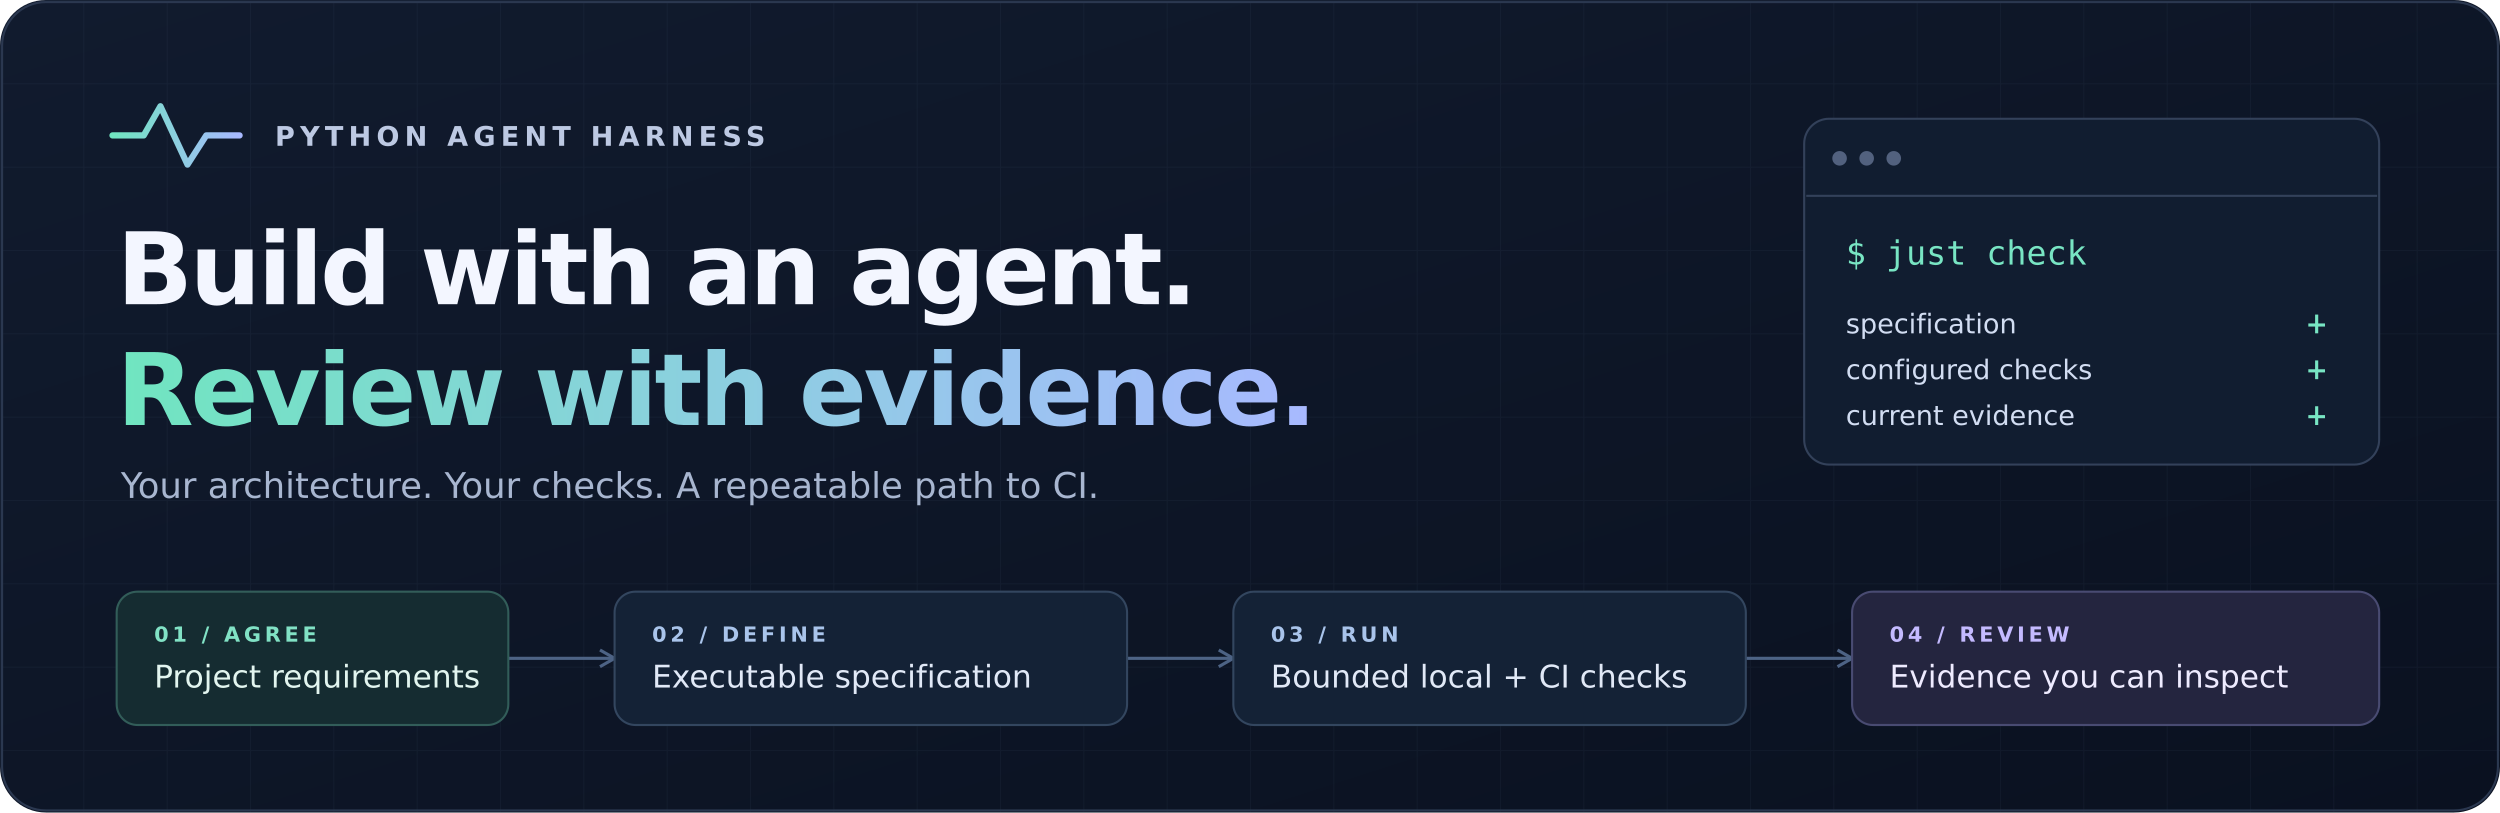
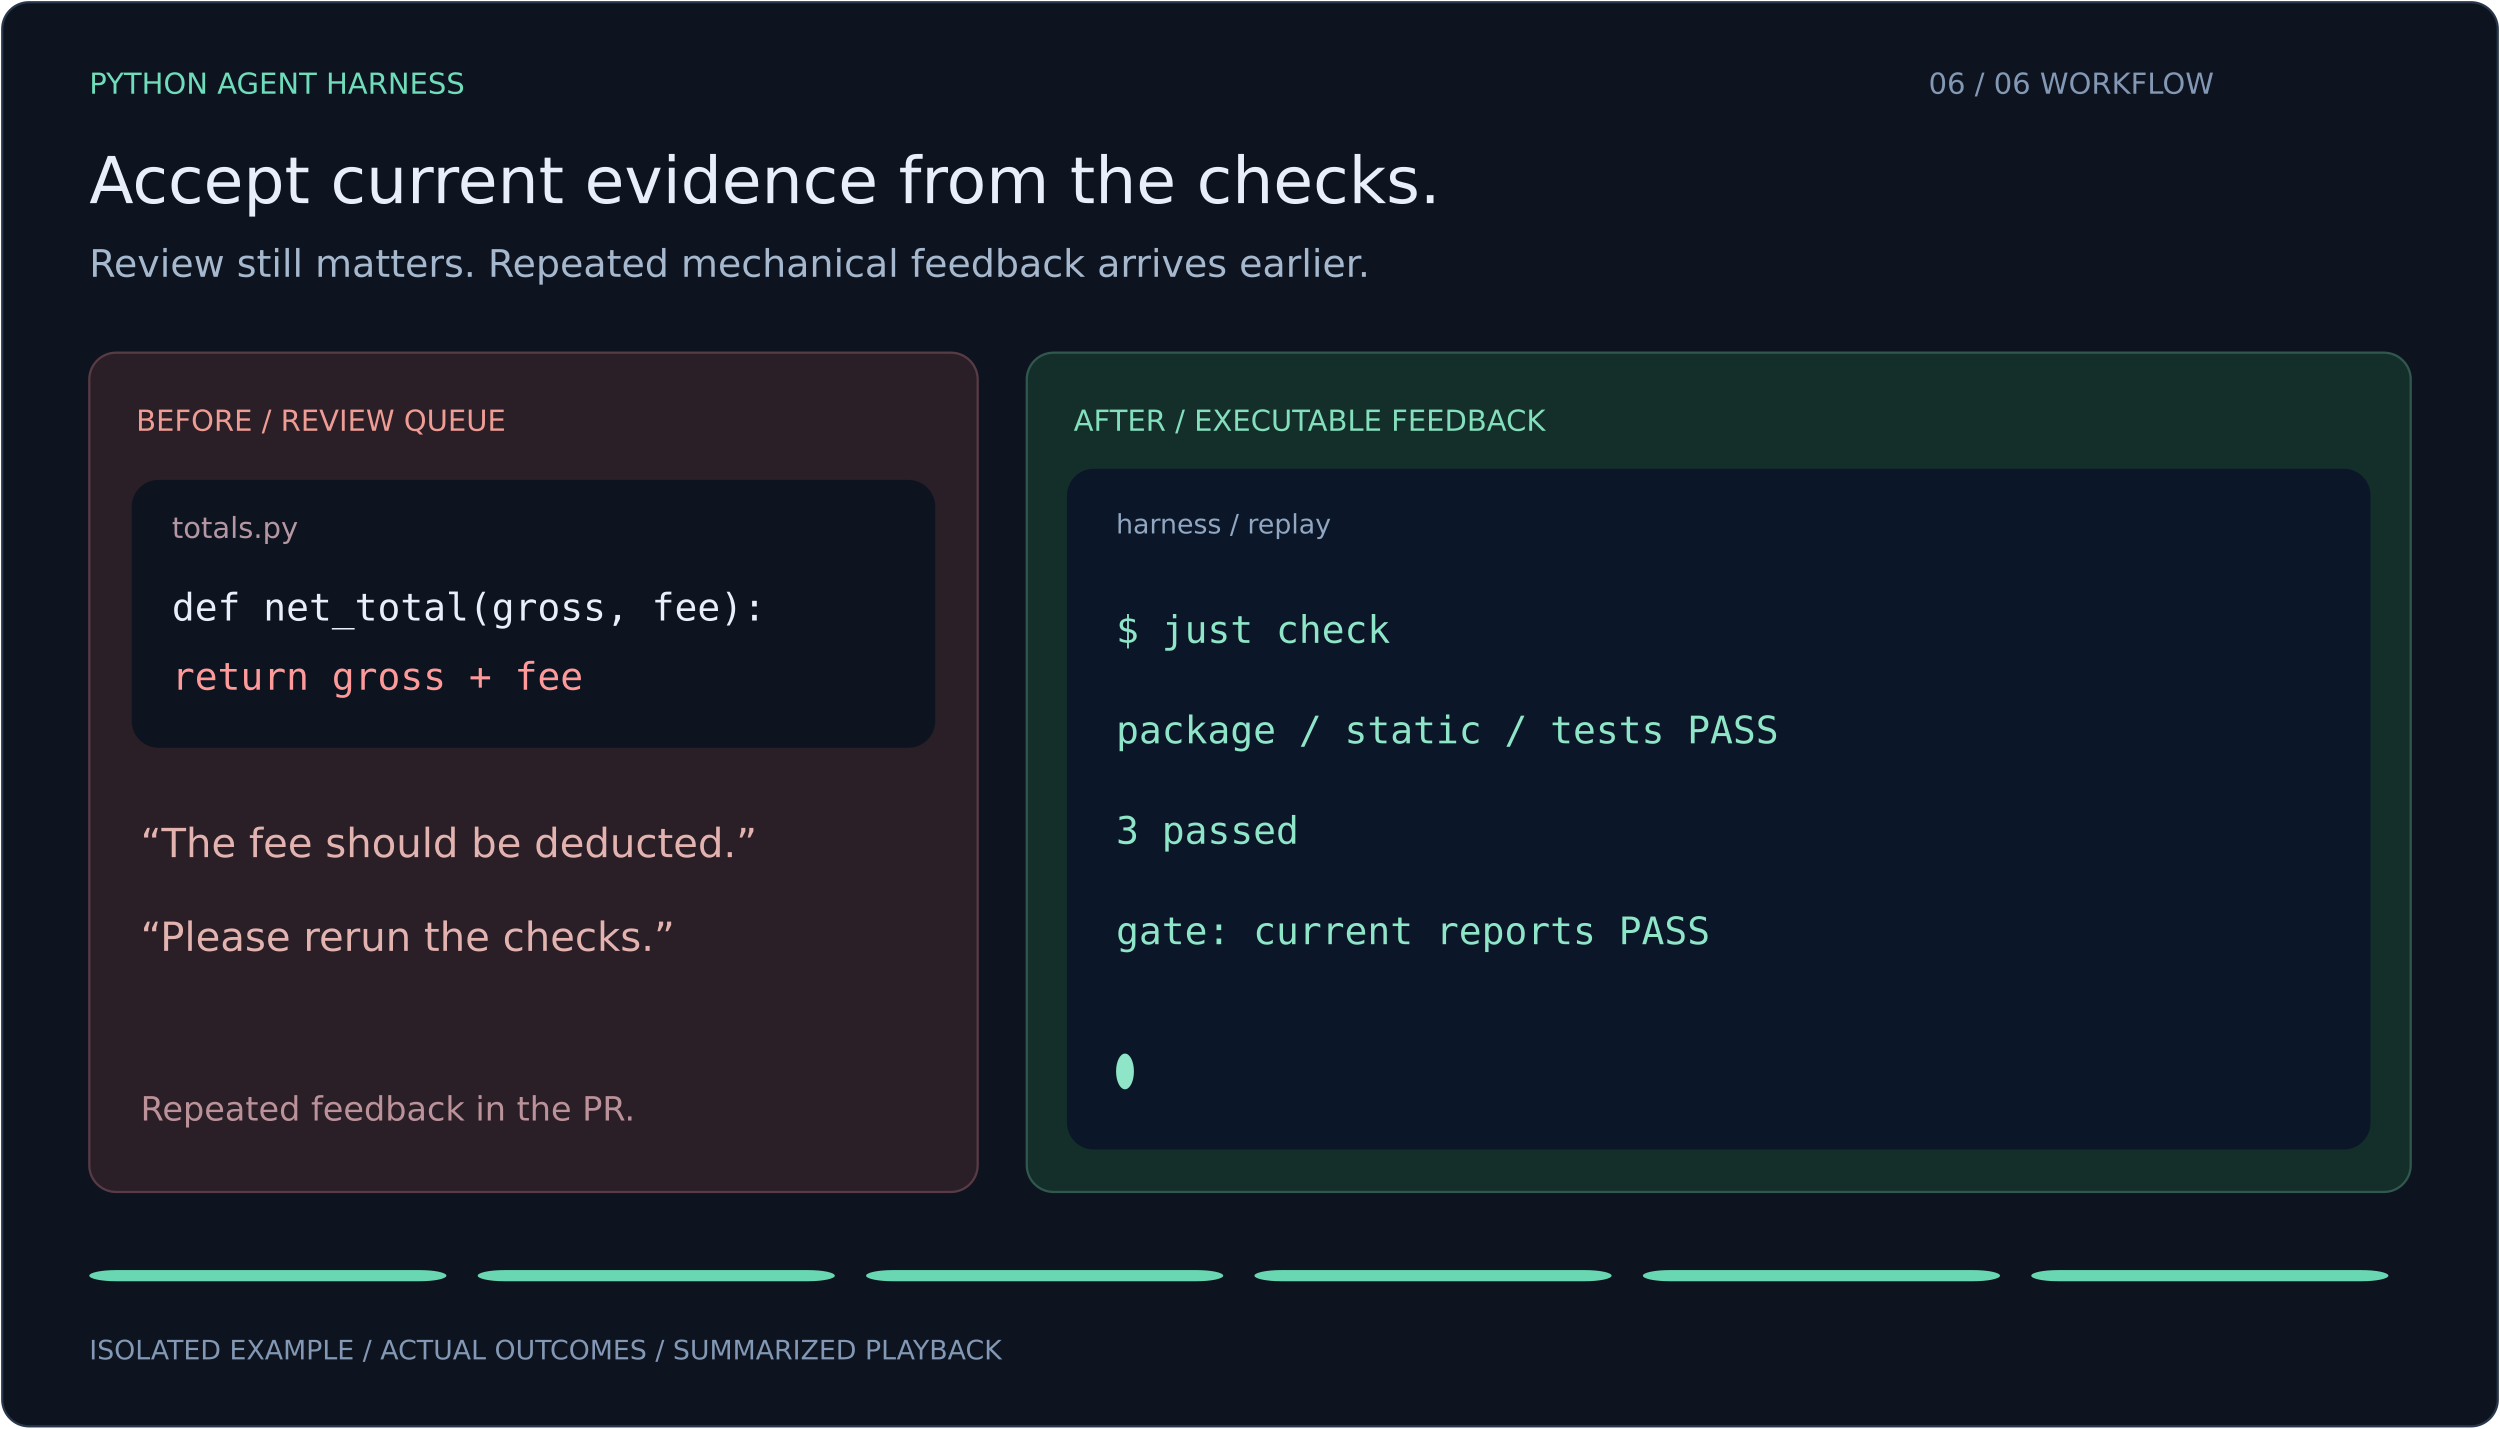
- <svg xmlns="http://www.w3.org/2000/svg" width="1200" height="390" viewBox="0 0 1200 390" role="img" aria-labelledby="title description">
-   <defs>
-     <linearGradient id="background" x1="0" y1="0" x2="1" y2="1">
-       <stop stop-color="#111b2e" />
-       <stop offset="1" stop-color="#0a1120" />
-     </linearGradient>
-     <linearGradient id="accent" x1="0" y1="0" x2="1" y2="0">
-       <stop stop-color="#70e5c0" />
-       <stop offset="1" stop-color="#a8b9ff" />
-     </linearGradient>
-     <pattern id="grid" width="40" height="40" patternUnits="userSpaceOnUse">
-       <path d="M40 0H0V40" fill="none" stroke="#8494bb" stroke-opacity="0.055" />
-     </pattern>
-   </defs>
-   <rect width="1200" height="390" rx="22" fill="url(#background)" />
-   <rect width="1200" height="390" rx="22" fill="url(#grid)" />
-   <rect x="1" y="1" width="1198" height="388" rx="21" fill="none" stroke="#2b3850" />
-   <path d="M54 65h15l8-14 13 28 9-14h16" fill="none" stroke="url(#accent)" stroke-width="3" stroke-linecap="round" stroke-linejoin="round" />
-   <g font-family="DejaVu Sans, sans-serif">
-     <text x="132" y="70" fill="#bdc9e3" font-size="13" font-weight="600" letter-spacing="2.5">PYTHON AGENT HARNESS</text>
-     <text x="56" y="146" fill="#f3f6ff" font-size="48" font-weight="700" letter-spacing="-1.5">Build with an agent.</text>
-     <text x="56" y="204" fill="url(#accent)" font-size="48" font-weight="700" letter-spacing="-1.5">Review with evidence.</text>
-     <text x="58" y="239" fill="#a8b6d0" font-size="17">Your architecture. Your checks. A repeatable path to CI.</text>
-     <g transform="translate(866 57)">
-       <rect width="276" height="166" rx="12" fill="#111d30" stroke="#33415a" />
-       <path d="M1 37h274" stroke="#33415a" />
-       <circle cx="17" cy="19" r="3.5" fill="#52617e" />
-       <circle cx="30" cy="19" r="3.5" fill="#52617e" />
-       <circle cx="43" cy="19" r="3.5" fill="#52617e" />
-       <text x="20" y="70" fill="#78e5c3" font-size="16" font-family="DejaVu Sans Mono, monospace">$ just check</text>
-       <text x="20" y="103" fill="#d2ddf2" font-size="13">specification</text>
-       <text x="20" y="125" fill="#d2ddf2" font-size="13">configured checks</text>
-       <text x="20" y="147" fill="#d2ddf2" font-size="13">current evidence</text>
-       <path d="M246 94v9m-4-4h8M246 116v9m-4-4h8M246 138v9m-4-4h8" stroke="#78e5c3" stroke-width="1.5" />
-     </g>
-     <path d="M244 316h51m246 0h51m246 0h51" fill="none" stroke="#4d6385" stroke-width="1.5" />
-     <path d="m288 312 7 4-7 4m297-8 7 4-7 4m297-8 7 4-7 4" fill="none" stroke="#4d6385" stroke-width="1.5" />
-     <g transform="translate(56 284)">
-       <rect width="188" height="64" rx="10" fill="#152c31" stroke="#325d59" />
-       <text x="18" y="24" fill="#81e2c5" font-size="10" font-weight="700" letter-spacing="1.8">01 / AGREE</text>
-       <text x="18" y="46" fill="#e2f5ef" font-size="15">Project requirements</text>
-     </g>
-     <g transform="translate(295 284)">
-       <rect width="246" height="64" rx="10" fill="#142236" stroke="#33465f" />
-       <text x="18" y="24" fill="#a9c4eb" font-size="10" font-weight="700" letter-spacing="1.8">02 / DEFINE</text>
-       <text x="18" y="46" fill="#e1e9f7" font-size="15">Executable specification</text>
-     </g>
-     <g transform="translate(592 284)">
-       <rect width="246" height="64" rx="10" fill="#142236" stroke="#33465f" />
-       <text x="18" y="24" fill="#a9c4eb" font-size="10" font-weight="700" letter-spacing="1.8">03 / RUN</text>
-       <text x="18" y="46" fill="#e1e9f7" font-size="15">Bounded local + CI checks</text>
-     </g>
-     <g transform="translate(889 284)">
-       <rect width="253" height="64" rx="10" fill="#24253f" stroke="#494b72" />
-       <text x="18" y="24" fill="#c4baff" font-size="10" font-weight="700" letter-spacing="1.8">04 / REVIEW</text>
-       <text x="18" y="46" fill="#eeebff" font-size="15">Evidence you can inspect</text>
-     </g>
-   </g>
+ <svg xmlns="http://www.w3.org/2000/svg" width="1120" height="640" viewBox="0 0 1120 640" role="img" aria-labelledby="title description">
+   <rect x="1" y="1" width="1118" height="638" rx="12" fill="#0d1420" stroke="#28374b" />
+   <text x="40" y="42" font-family="DejaVu Sans, sans-serif" font-size="13" fill="#70ddba">PYTHON AGENT HARNESS</text>
+   <text x="864" y="42" font-family="DejaVu Sans, sans-serif" font-size="13" fill="#8398b4">06 / 06   WORKFLOW</text>
+   <text x="40" y="91" font-family="DejaVu Sans, sans-serif" font-size="29" fill="#e8effa">Accept current evidence from the checks.</text>
+   <text x="40" y="124" font-family="DejaVu Sans, sans-serif" font-size="17" fill="#a6b8ce">Review still matters. Repeated mechanical feedback arrives earlier.</text>
+   <rect x="40" y="569" width="160" height="5" rx="12" fill="#69d7b1" stroke="none" />
+   <rect x="214" y="569" width="160" height="5" rx="12" fill="#69d7b1" stroke="none" />
+   <rect x="388" y="569" width="160" height="5" rx="12" fill="#69d7b1" stroke="none" />
+   <rect x="562" y="569" width="160" height="5" rx="12" fill="#69d7b1" stroke="none" />
+   <rect x="736" y="569" width="160" height="5" rx="12" fill="#69d7b1" stroke="none" />
+   <rect x="910" y="569" width="160" height="5" rx="12" fill="#69d7b1" stroke="none" />
+   <text x="40" y="609" font-family="DejaVu Sans, sans-serif" font-size="12" fill="#8398b4">ISOLATED EXAMPLE  /  ACTUAL OUTCOMES  /  SUMMARIZED PLAYBACK</text>
+   <rect x="40" y="158" width="398" height="376" rx="12" fill="#2a1e27" stroke="#593b45" />
+   <text x="61" y="193" font-family="DejaVu Sans, sans-serif" font-size="13" fill="#ee9c94">BEFORE / REVIEW QUEUE</text>
+   <rect x="59" y="215" width="360" height="120" rx="12" fill="#0d1420" stroke="none" />
+   <text x="77" y="241" font-family="DejaVu Sans, sans-serif" font-size="13" fill="#b497a2">totals.py</text>
+   <text x="77" y="278" font-family="DejaVu Sans Mono, monospace" font-size="17" fill="#e8effa">def net_total(gross, fee):</text>
+   <text x="77" y="309" font-family="DejaVu Sans Mono, monospace" font-size="17" fill="#ff9a9b">  return gross + fee</text>
+   <text x="63" y="384" font-family="DejaVu Sans, sans-serif" font-size="18" fill="#e3b3b0">“The fee should be deducted.”</text>
+   <text x="63" y="426" font-family="DejaVu Sans, sans-serif" font-size="18" fill="#e3b3b0">“Please rerun the checks.”</text>
+   <text x="63" y="502" font-family="DejaVu Sans, sans-serif" font-size="15" fill="#bb9299">Repeated feedback in the PR.</text>
+   <rect x="460" y="158" width="620" height="376" rx="12" fill="#142f2a" stroke="#31584e" />
+   <text x="481" y="193" font-family="DejaVu Sans, sans-serif" font-size="13" fill="#83dfbc">AFTER / EXECUTABLE FEEDBACK</text>
+   <rect x="478" y="210" width="584" height="305" rx="12" fill="#0b1728" stroke="none" />
+   <text x="500" y="239" font-family="DejaVu Sans, sans-serif" font-size="12" fill="#91a6c0">harness  /  replay</text>
+   <text x="500" y="288" font-family="DejaVu Sans Mono, monospace" font-size="17" fill="#8ee5c7">$ just check</text>
+   <text x="500" y="333" font-family="DejaVu Sans Mono, monospace" font-size="17" fill="#8ee5c7">package / static / tests     PASS</text>
+   <text x="500" y="378" font-family="DejaVu Sans Mono, monospace" font-size="17" fill="#8ee5c7">3 passed</text>
+   <text x="500" y="423" font-family="DejaVu Sans Mono, monospace" font-size="17" fill="#8ee5c7">gate: current reports        PASS</text>
+   <rect x="500" y="472" width="8" height="16" rx="12" fill="#8ee5c7" stroke="none" />
</svg>
